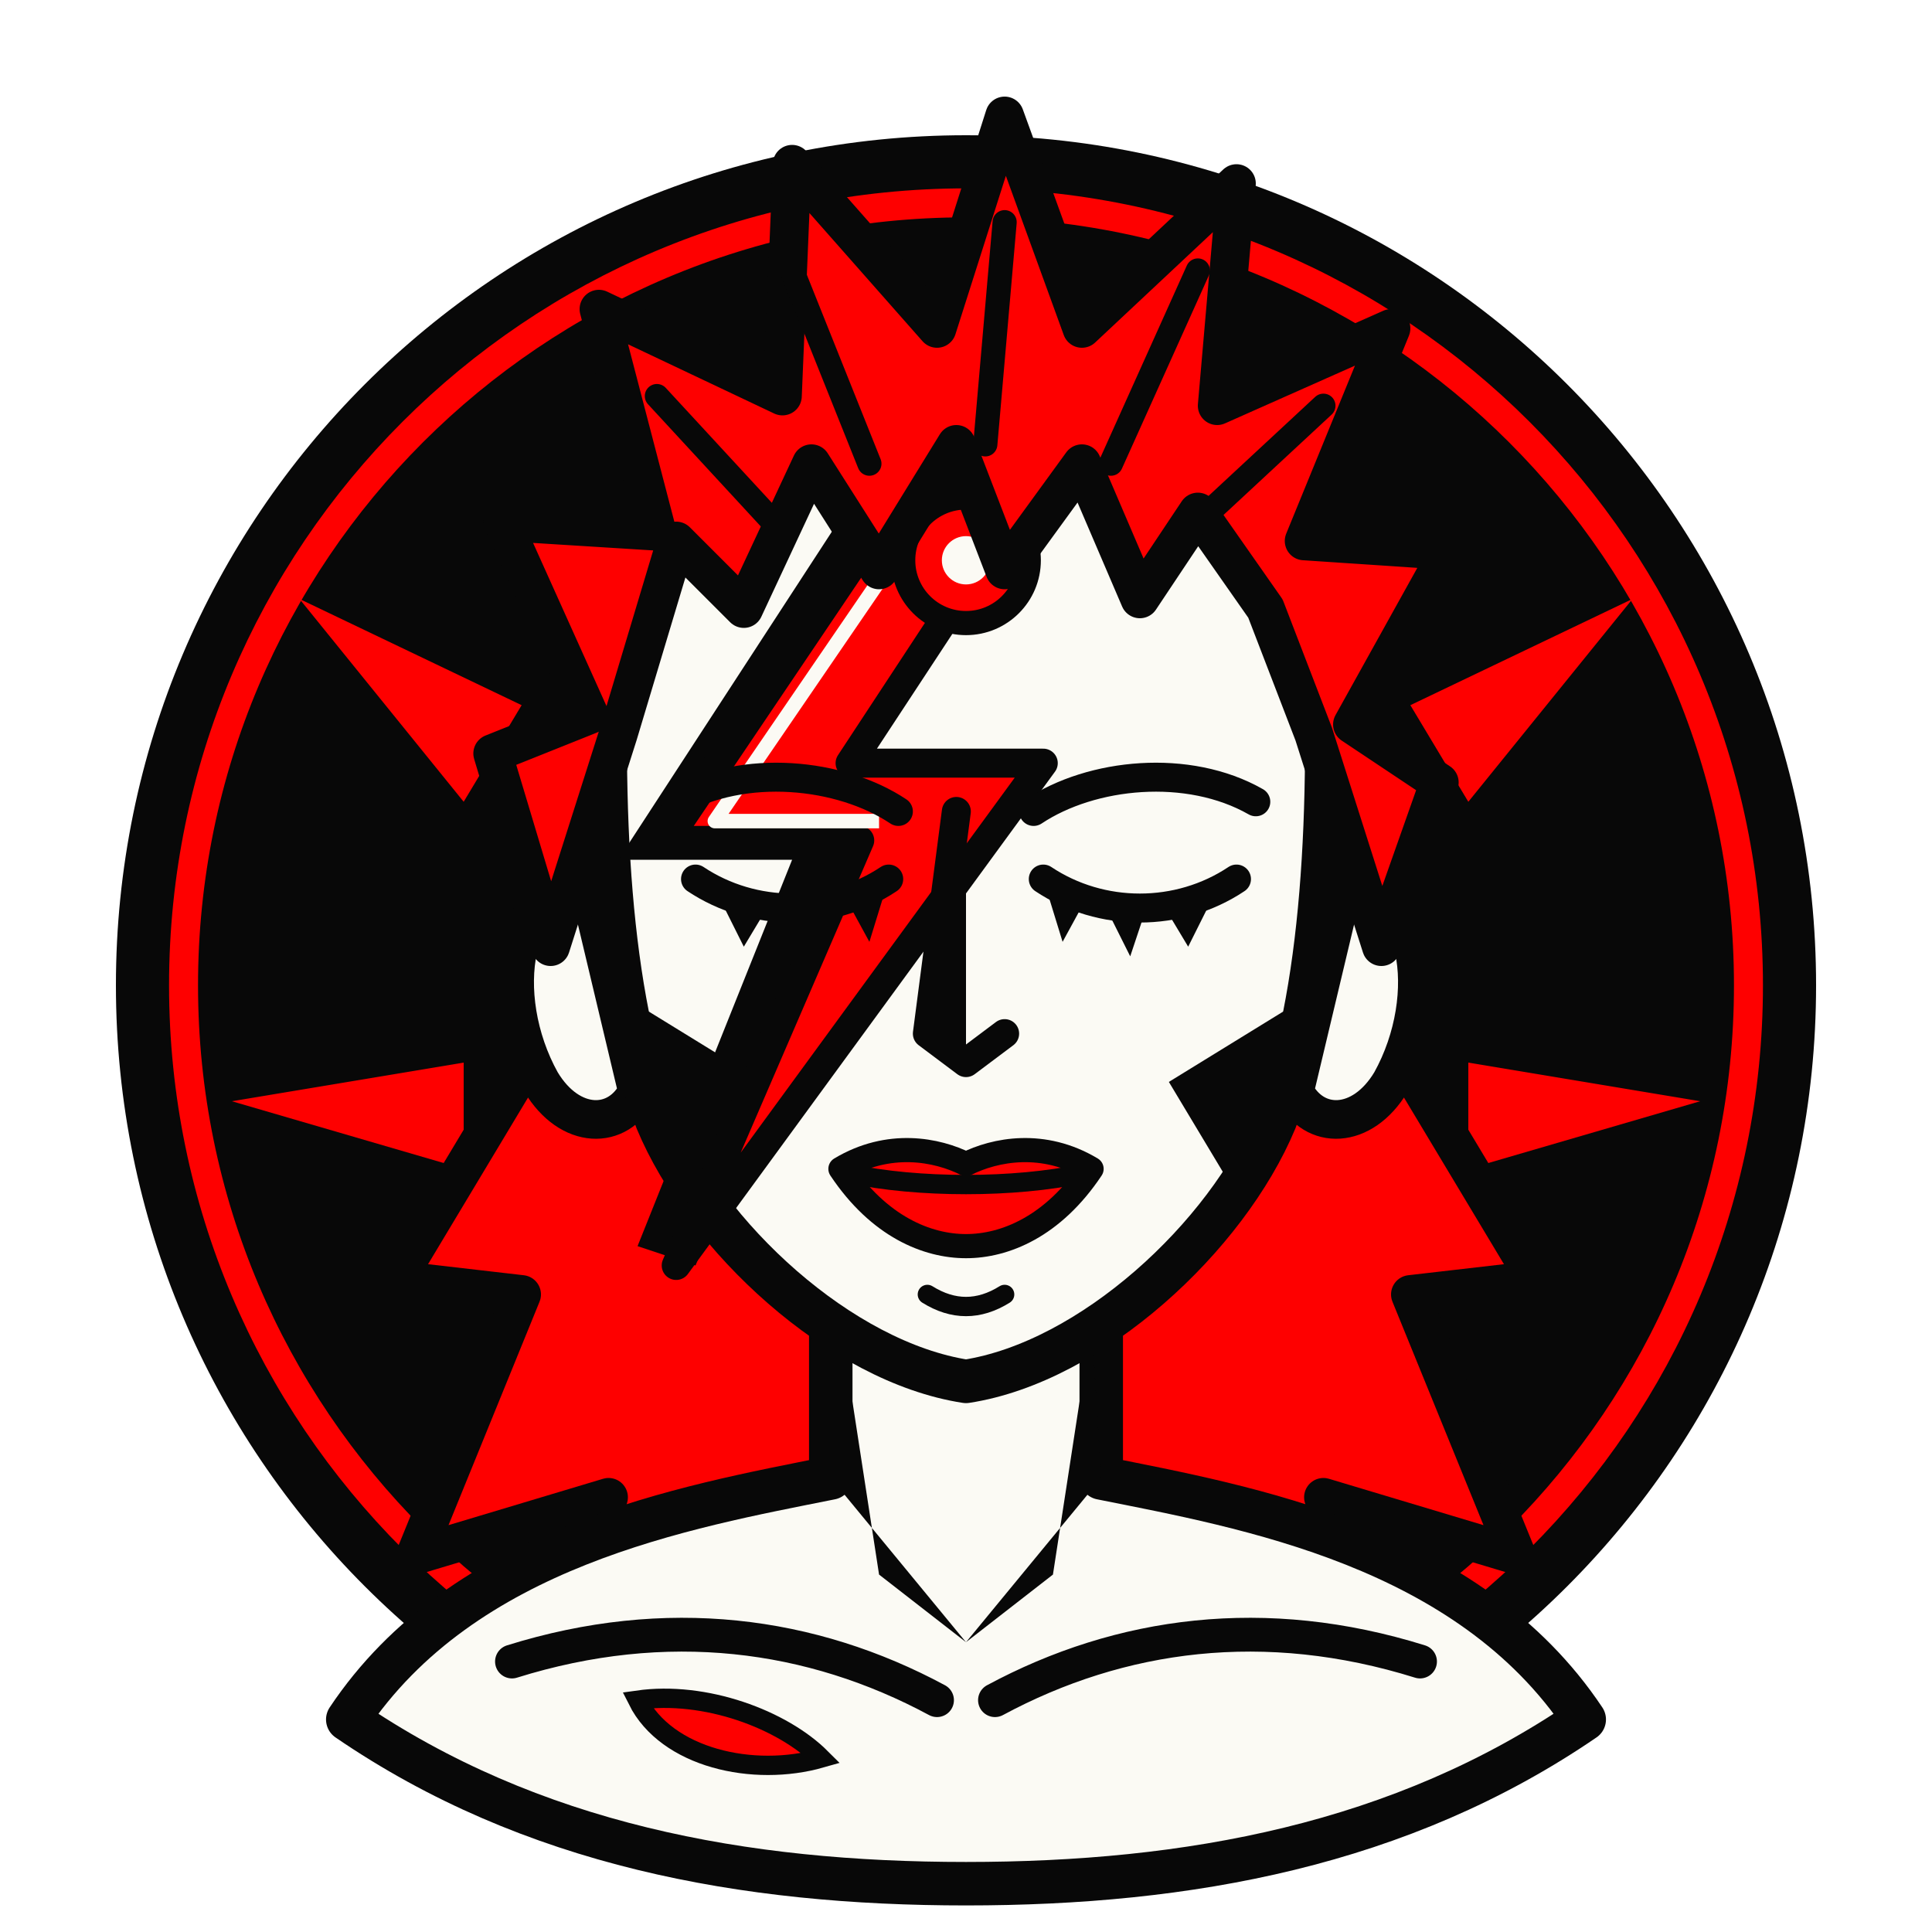
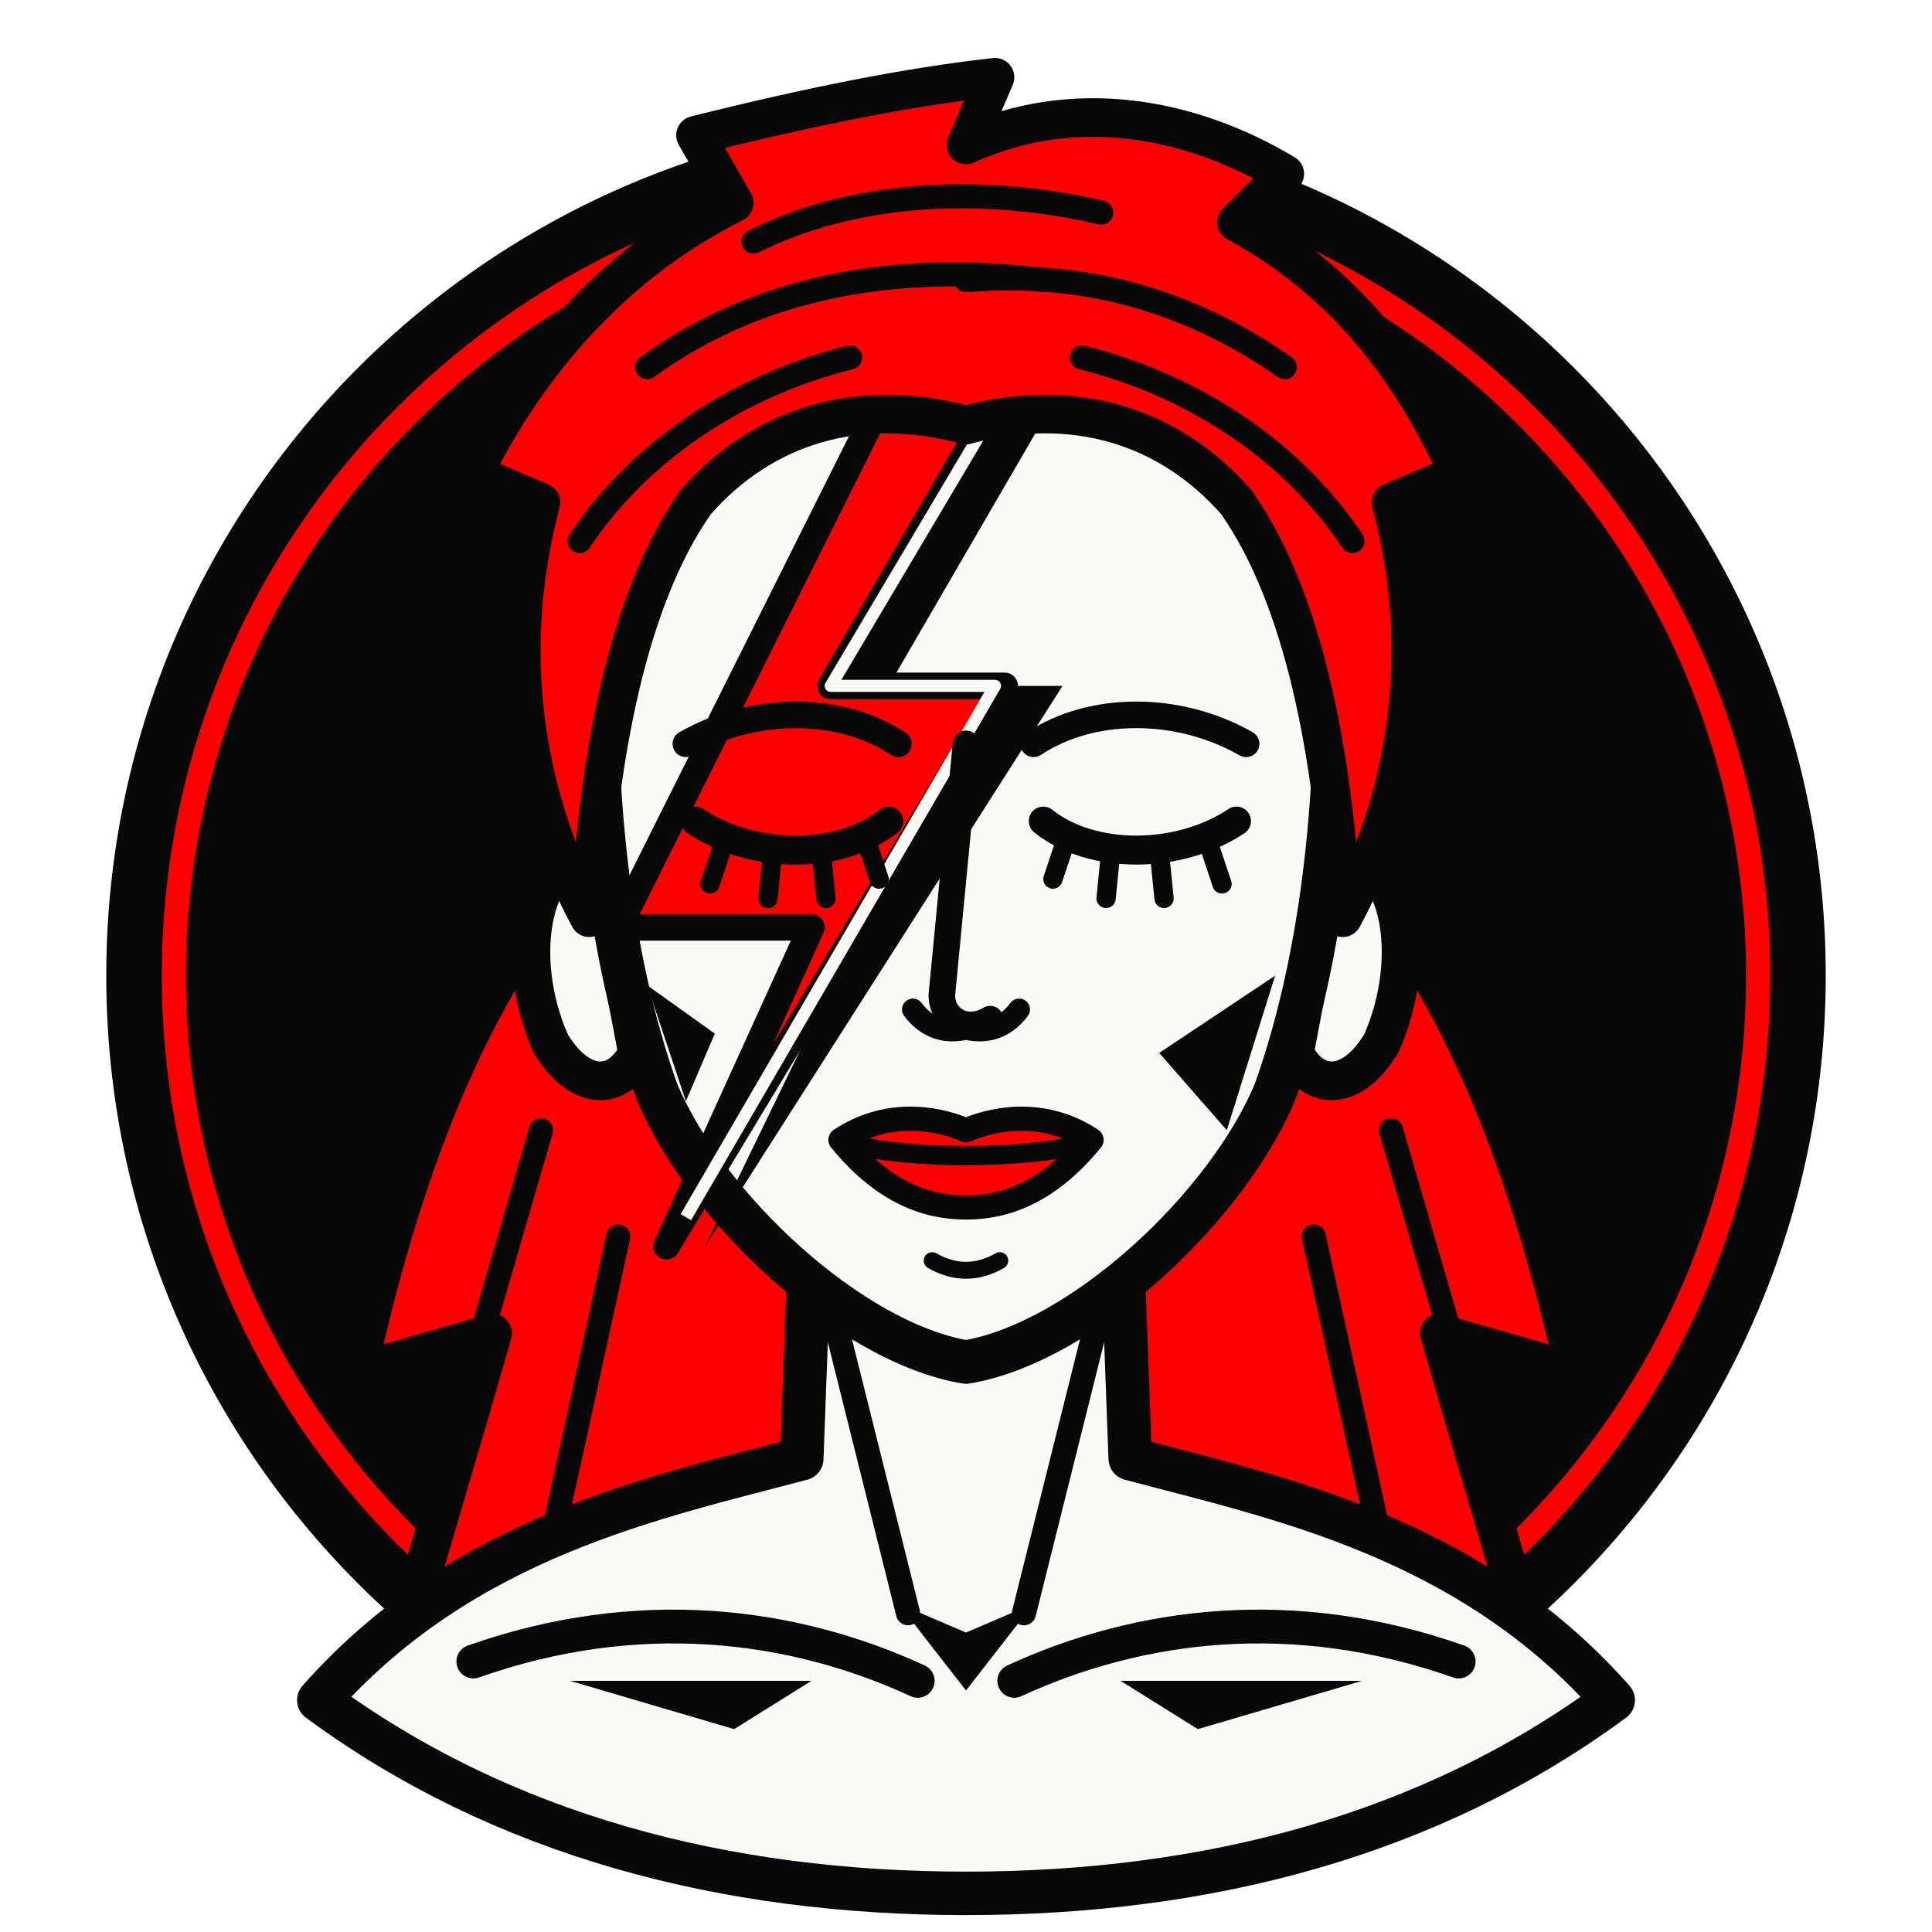
<svg xmlns="http://www.w3.org/2000/svg" viewBox="0 0 400 400" fill="none">
-   <circle cx="200" cy="204" r="176" fill="#080808" />
-   <circle cx="200" cy="204" r="162" fill="#080808" stroke="#FE0000" stroke-width="6" />
-   <polygon points="200,42 212,90 188,90" fill="#FE0000" />
-   <polygon points="62,124 108,146 96,166" fill="#FE0000" />
-   <polygon points="338,124 292,146 304,166" fill="#FE0000" />
-   <polygon points="48,228 96,220 96,242" fill="#FE0000" />
-   <polygon points="352,228 304,220 304,242" fill="#FE0000" />
-   <path d="M112 215 L82 265 L108 268 L86 322 L126 310 L115 348 L152 325 L248 325 L285 348 L274 310 L314 322 L292 268 L318 265 L288 215 Z" fill="#FE0000" stroke="#080808" stroke-width="8" stroke-linejoin="round" />
-   <path d="M72 356 C96 320 142 312 172 306 L172 268 L228 268 L228 306 C258 312 304 320 328 356 C290 382 246 390 200 390 C154 390 110 382 72 356 Z" fill="#FBFAF4" stroke="#080808" stroke-width="9" stroke-linejoin="round" />
-   <path d="M174 274 L182 326 L200 340 L172 306 Z" fill="#080808" />
-   <path d="M226 274 L218 326 L200 340 L228 306 Z" fill="#080808" />
-   <path d="M106 344 C138 334 168 338 194 352" stroke="#080808" stroke-width="7" stroke-linecap="round" />
-   <path d="M294 344 C262 334 232 338 206 352" stroke="#080808" stroke-width="7" stroke-linecap="round" />
-   <path d="M132 352 C146 350 162 356 170 364 C156 368 138 364 132 352 Z" fill="#FE0000" stroke="#080808" stroke-width="4" />
-   <path d="M122 184 C106 182 102 206 112 224 C118 234 128 234 132 226 Z" fill="#FBFAF4" stroke="#080808" stroke-width="8" stroke-linejoin="round" />
-   <path d="M278 184 C294 182 298 206 288 224 C282 234 272 234 268 226 Z" fill="#FBFAF4" stroke="#080808" stroke-width="8" stroke-linejoin="round" />
-   <path d="M126 126 C124 168 126 206 136 232 C146 256 174 282 200 286 C226 282 254 256 264 232 C274 206 276 168 274 126 C266 92 238 78 200 78 C162 78 134 92 126 126 Z" fill="#FBFAF4" stroke="#080808" stroke-width="9" stroke-linejoin="round" />
-   <polygon points="132,208 158,224 146,244 136,228" fill="#080808" />
-   <polygon points="268,208 242,224 254,244 264,228" fill="#080808" />
-   <polygon points="184,92 128,178 164,178 132,258 144,262 182,170 146,170 196,92" fill="#080808" />
-   <polygon points="196,88 138,174 178,174 140,262 216,158 176,158 222,88" fill="#FE0000" stroke="#080808" stroke-width="6" stroke-linejoin="round" />
-   <polyline points="200,94 148,170 182,170" stroke="#FBFAF4" stroke-width="3" fill="none" stroke-linejoin="round" />
-   <circle cx="200" cy="116" r="13" fill="#FE0000" stroke="#080808" stroke-width="5" />
-   <circle cx="200" cy="116" r="5" fill="#FBFAF4" />
-   <path d="M140 166 C154 158 174 160 186 168" stroke="#080808" stroke-width="6" stroke-linecap="round" />
-   <path d="M144 182 C156 190 172 190 184 182" stroke="#080808" stroke-width="6" stroke-linecap="round" />
-   <polygon points="148,184 154,196 160,186" fill="#080808" />
-   <polygon points="162,186 166,198 172,186" fill="#080808" />
-   <polygon points="174,184 180,195 184,182" fill="#080808" />
-   <path d="M214 168 C226 160 246 158 260 166" stroke="#080808" stroke-width="6" stroke-linecap="round" />
-   <path d="M216 182 C228 190 244 190 256 182" stroke="#080808" stroke-width="6" stroke-linecap="round" />
-   <polygon points="216,182 220,195 226,184" fill="#080808" />
-   <polygon points="228,186 234,198 238,186" fill="#080808" />
-   <polygon points="240,186 246,196 252,184" fill="#080808" />
-   <path d="M198 168 L192 214 L200 220 L208 214" stroke="#080808" stroke-width="6" stroke-linecap="round" stroke-linejoin="round" />
-   <polygon points="192,214 200,222 200,174" fill="#080808" />
-   <path d="M174 242 C184 236 194 238 200 241 C206 238 216 236 226 242 C218 254 208 258 200 258 C192 258 182 254 174 242 Z" fill="#FE0000" stroke="#080808" stroke-width="5" stroke-linejoin="round" />
-   <path d="M176 243 C190 246 210 246 224 243" stroke="#080808" stroke-width="4" stroke-linecap="round" />
-   <path d="M192 268 Q200 273 208 268" stroke="#080808" stroke-width="4" stroke-linecap="round" />
-   <path d="M114 196            L102 156 L122 148            L104 108 L136 110            L124 64 L162 82            L164 34 L194 68            L208 24 L224 68            L256 38 L252 84            L288 68 L270 112            L300 114 L280 150            L298 162 L286 196            L272 152 L262 126            L248 106 L236 124            L224 96 L208 118            L198 92 L182 118            L168 96 L154 126            L140 112 L128 152 Z" fill="#FE0000" stroke="#080808" stroke-width="8" stroke-linejoin="round" />
-   <path d="M164 56 L180 96 M208 46 L204 92 M248 56 L230 96 M136 82 L160 108 M274 84 L246 110" stroke="#080808" stroke-width="5" stroke-linecap="round" />
+   <circle cx="200" cy="202" r="178" fill="#080808" />
+   <circle cx="200" cy="202" r="164" fill="#080808" stroke="#FE0000" stroke-width="5" />
+   <path d="M116 184 C94 212 82 248 74 284 L102 276 C94 304 86 330 80 352 L126 330 L274 330 L320 352 C314 330 306 304 298 276 L326 284 C318 248 306 212 284 184 Z" fill="#FE0000" stroke="#080808" stroke-width="8" stroke-linejoin="round" />
+   <path d="M112 234 L94 296 M128 256 L114 320 M288 234 L306 296 M272 256 L286 320" stroke="#080808" stroke-width="5" stroke-linecap="round" />
+   <path d="M66 352 C96 318 136 310 166 302 L168 248 L232 248 L234 302 C264 310 304 318 334 352 C296 380 250 392 200 392 C150 392 104 380 66 352 Z" fill="#FBFAF4" stroke="#080808" stroke-width="9" stroke-linejoin="round" />
+   <path d="M172 270 L188 334 M228 270 L212 334" stroke="#080808" stroke-width="5" stroke-linecap="round" />
+   <polygon points="186,332 200,350 214,332 200,338" fill="#080808" />
+   <path d="M98 344 C132 332 164 336 190 348" stroke="#080808" stroke-width="7" stroke-linecap="round" />
+   <path d="M302 344 C268 332 236 336 210 348" stroke="#080808" stroke-width="7" stroke-linecap="round" />
+   <polygon points="118,348 168,348 152,358" fill="#080808" />
+   <polygon points="282,348 232,348 248,358" fill="#080808" />
+   <path d="M124 176 C110 176 106 198 114 216 C120 226 128 226 132 218 Z" fill="#FBFAF4" stroke="#080808" stroke-width="8" stroke-linejoin="round" />
+   <path d="M276 176 C290 176 294 198 286 216 C280 226 272 226 268 218 Z" fill="#FBFAF4" stroke="#080808" stroke-width="8" stroke-linejoin="round" />
+   <path d="M124 124 C122 162 126 198 136 226 C146 250 176 278 200 282 C224 278 254 250 264 226 C274 198 278 162 276 124 C270 88 240 72 200 72 C160 72 130 88 124 124 Z" fill="#FBFAF4" stroke="#080808" stroke-width="9" stroke-linejoin="round" />
+   <polygon points="264,202 240,218 254,234" fill="#080808" />
+   <polygon points="134,204 148,214 142,228" fill="#080808" />
+   <polygon points="196,80 138,192 178,192 146,258 220,142 184,142 220,80" fill="#080808" />
+   <polygon points="184,80 128,192 168,192 138,258 208,142 172,142 208,80" fill="#FE0000" stroke="#080808" stroke-width="5.5" stroke-linejoin="round" />
+   <polyline points="207,83 172,142 206,142 142,252" stroke="#FBFAF4" stroke-width="2.5" fill="none" stroke-linejoin="round" />
+   <path d="M142 154 C156 146 174 146 186 154" stroke="#080808" stroke-width="5.5" stroke-linecap="round" />
+   <path d="M144 170 C156 178 174 178 184 170" stroke="#080808" stroke-width="6" stroke-linecap="round" />
+   <path d="M150 174 L147 183 M160 176 L159 186 M170 176 L171 186 M179 173 L182 182" stroke="#080808" stroke-width="4" stroke-linecap="round" />
+   <path d="M214 154 C226 146 244 146 258 154" stroke="#080808" stroke-width="5.5" stroke-linecap="round" />
+   <path d="M216 170 C226 178 244 178 256 170" stroke="#080808" stroke-width="6" stroke-linecap="round" />
+   <path d="M221 173 L218 182 M230 176 L229 186 M240 176 L241 186 M250 174 L253 183" stroke="#080808" stroke-width="4" stroke-linecap="round" />
+   <path d="M200 154 L195 206 C195 211 200 214 205 211" stroke="#080808" stroke-width="5.5" stroke-linecap="round" stroke-linejoin="round" />
+   <path d="M189 209 C192 213 196 214 200 213 C204 214 208 213 211 209" stroke="#080808" stroke-width="4.5" stroke-linecap="round" />
+   <path d="M174 236 C183 230 193 231 200 234 C207 231 217 230 226 236 C217 247 208 250 200 250 C192 250 183 247 174 236 Z" fill="#FE0000" stroke="#080808" stroke-width="5" stroke-linejoin="round" />
+   <path d="M176 237 C190 240 210 240 224 237" stroke="#080808" stroke-width="4" stroke-linecap="round" />
+   <path d="M193 261 Q200 265 207 261" stroke="#080808" stroke-width="3.5" stroke-linecap="round" />
+   <path d="M122 190 C108 164 104 134 112 104 L98 98 C110 74 128 54 152 42 L144 28 C168 22 188 18 206 16 L200 30 C222 20 246 24 266 36 L256 46 C278 58 292 76 302 98 L288 104 C296 134 292 164 278 190 C276 156 270 124 256 104 C242 88 222 82 200 88 C178 82 158 88 144 104 C130 124 124 156 122 190 Z" fill="#FE0000" stroke="#080808" stroke-width="8" stroke-linejoin="round" />
+   <path d="M156 50 C176 40 202 38 228 44 M134 76 C156 60 184 54 216 58 M266 76 C246 62 224 56 200 58 M120 112 C132 94 152 80 176 74 M280 112 C268 94 248 80 224 74" stroke="#080808" stroke-width="5" stroke-linecap="round" />
</svg>
